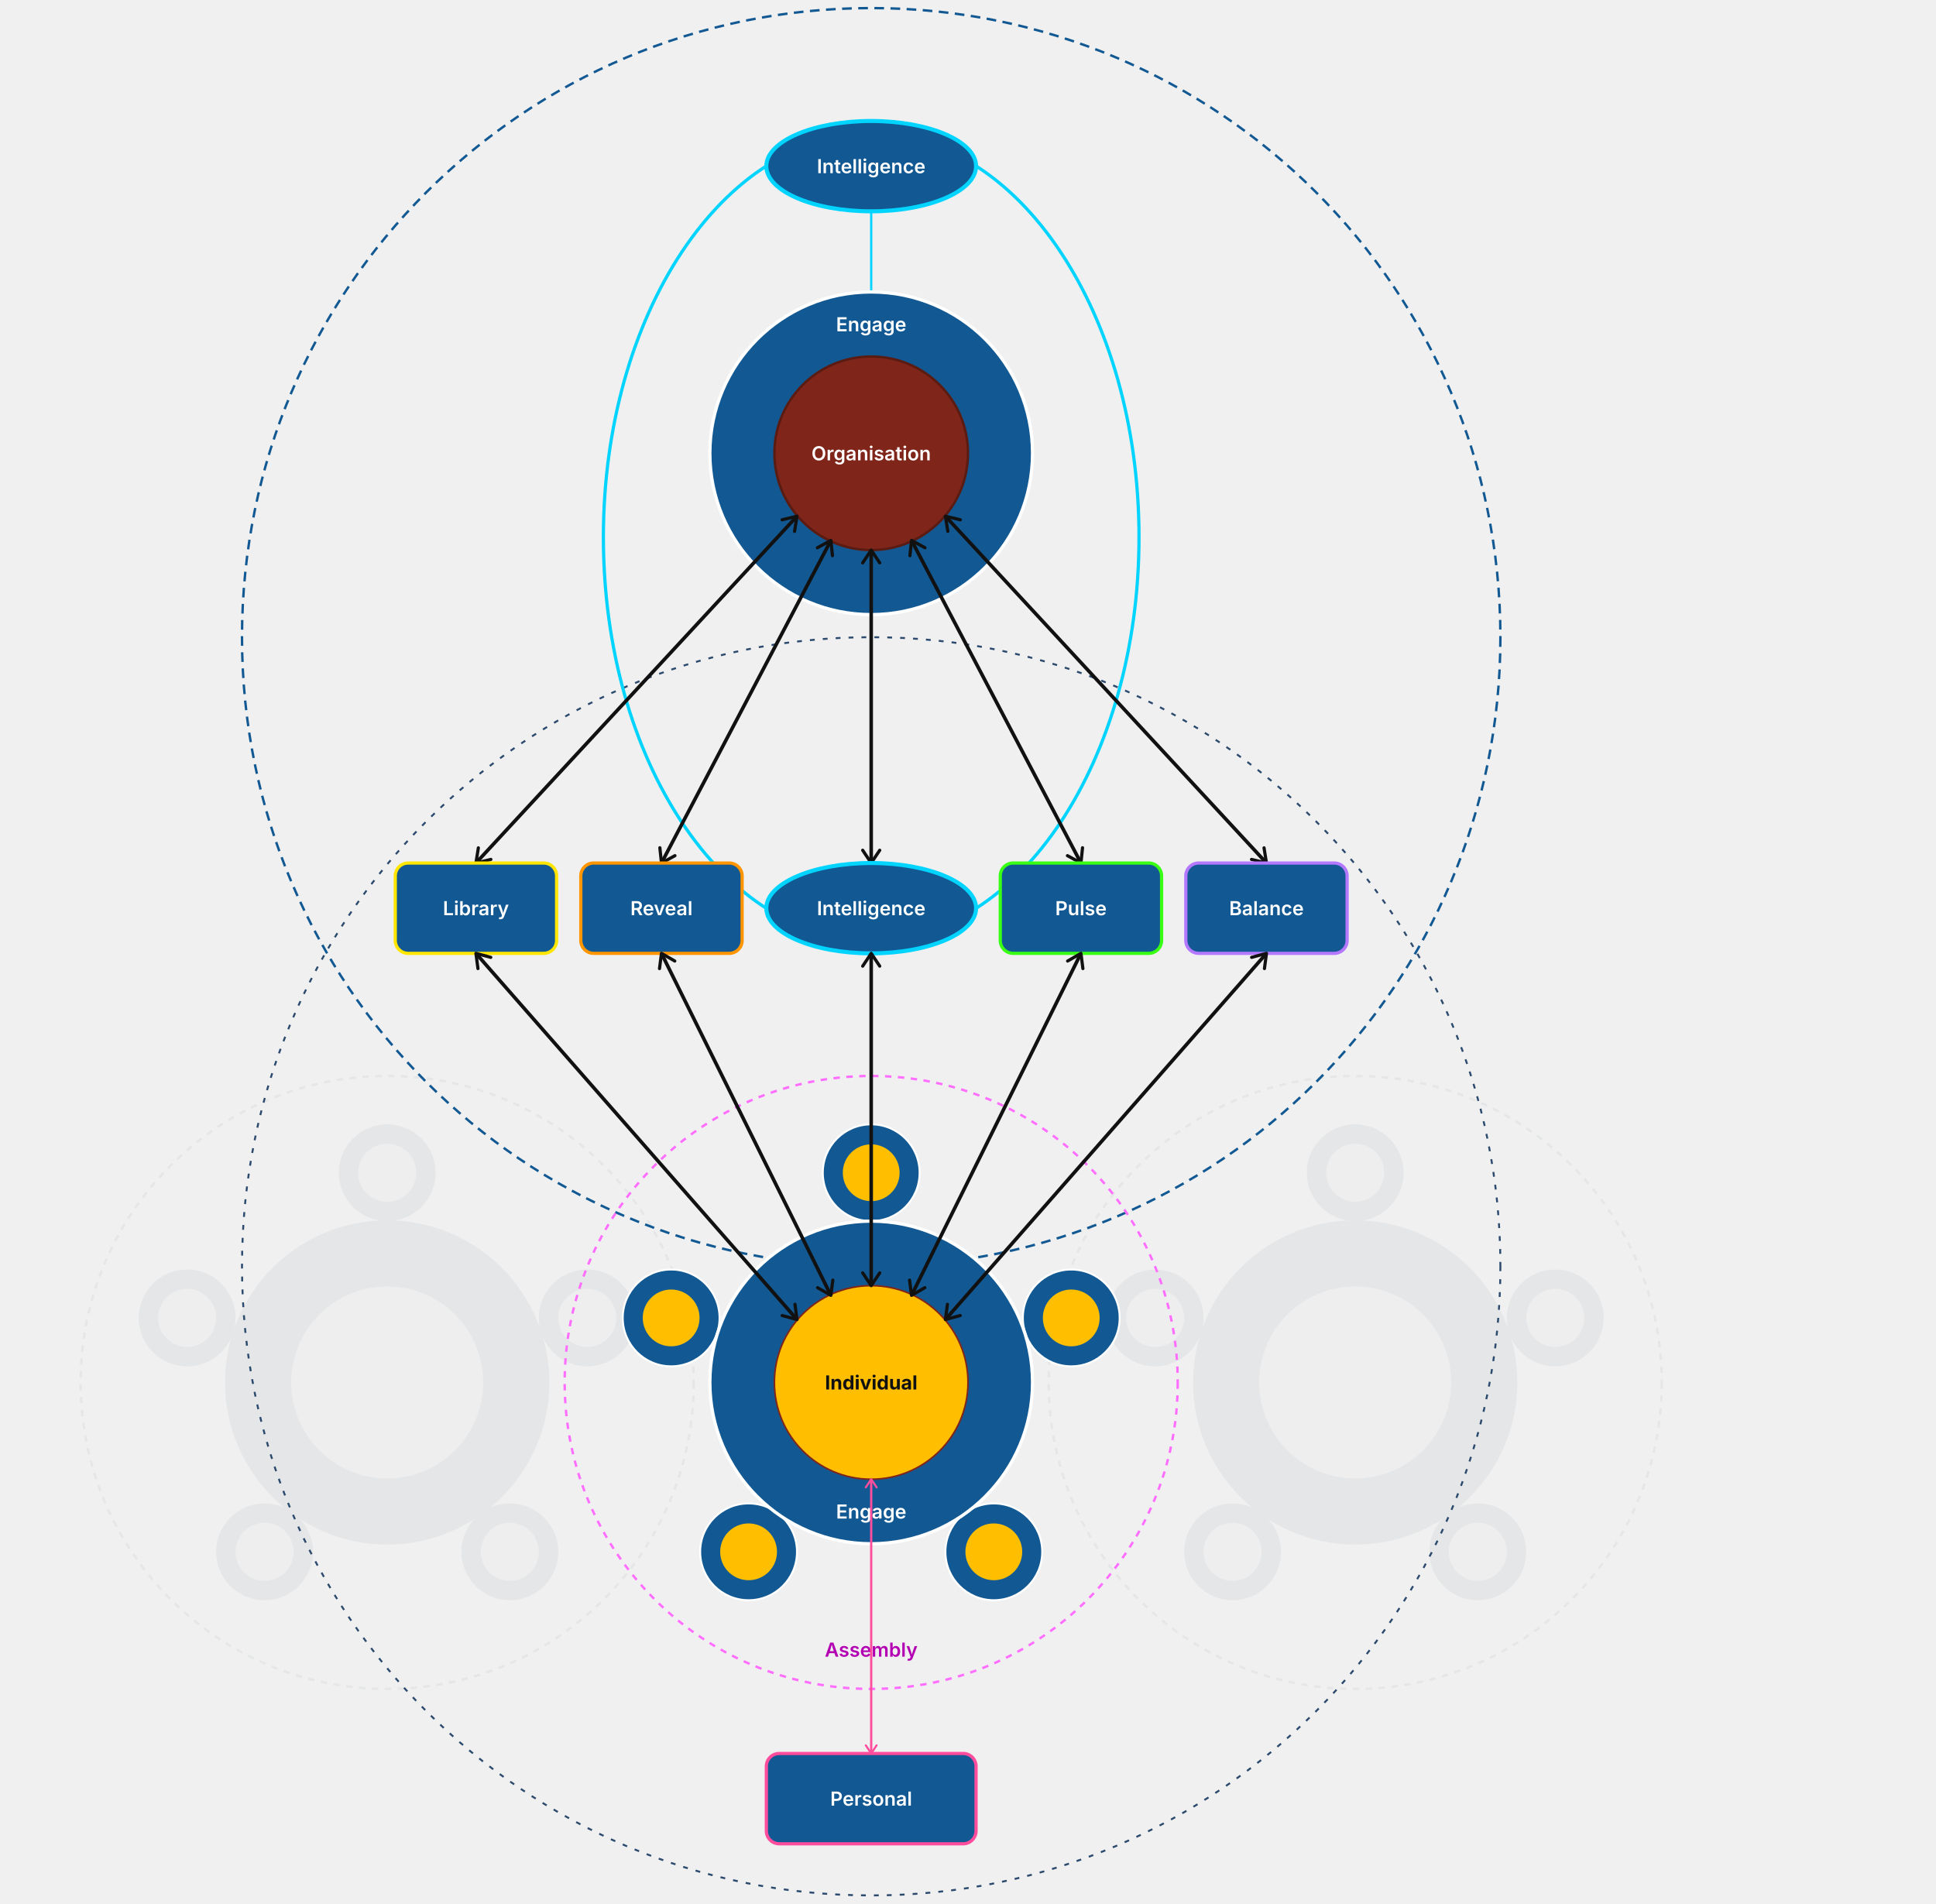
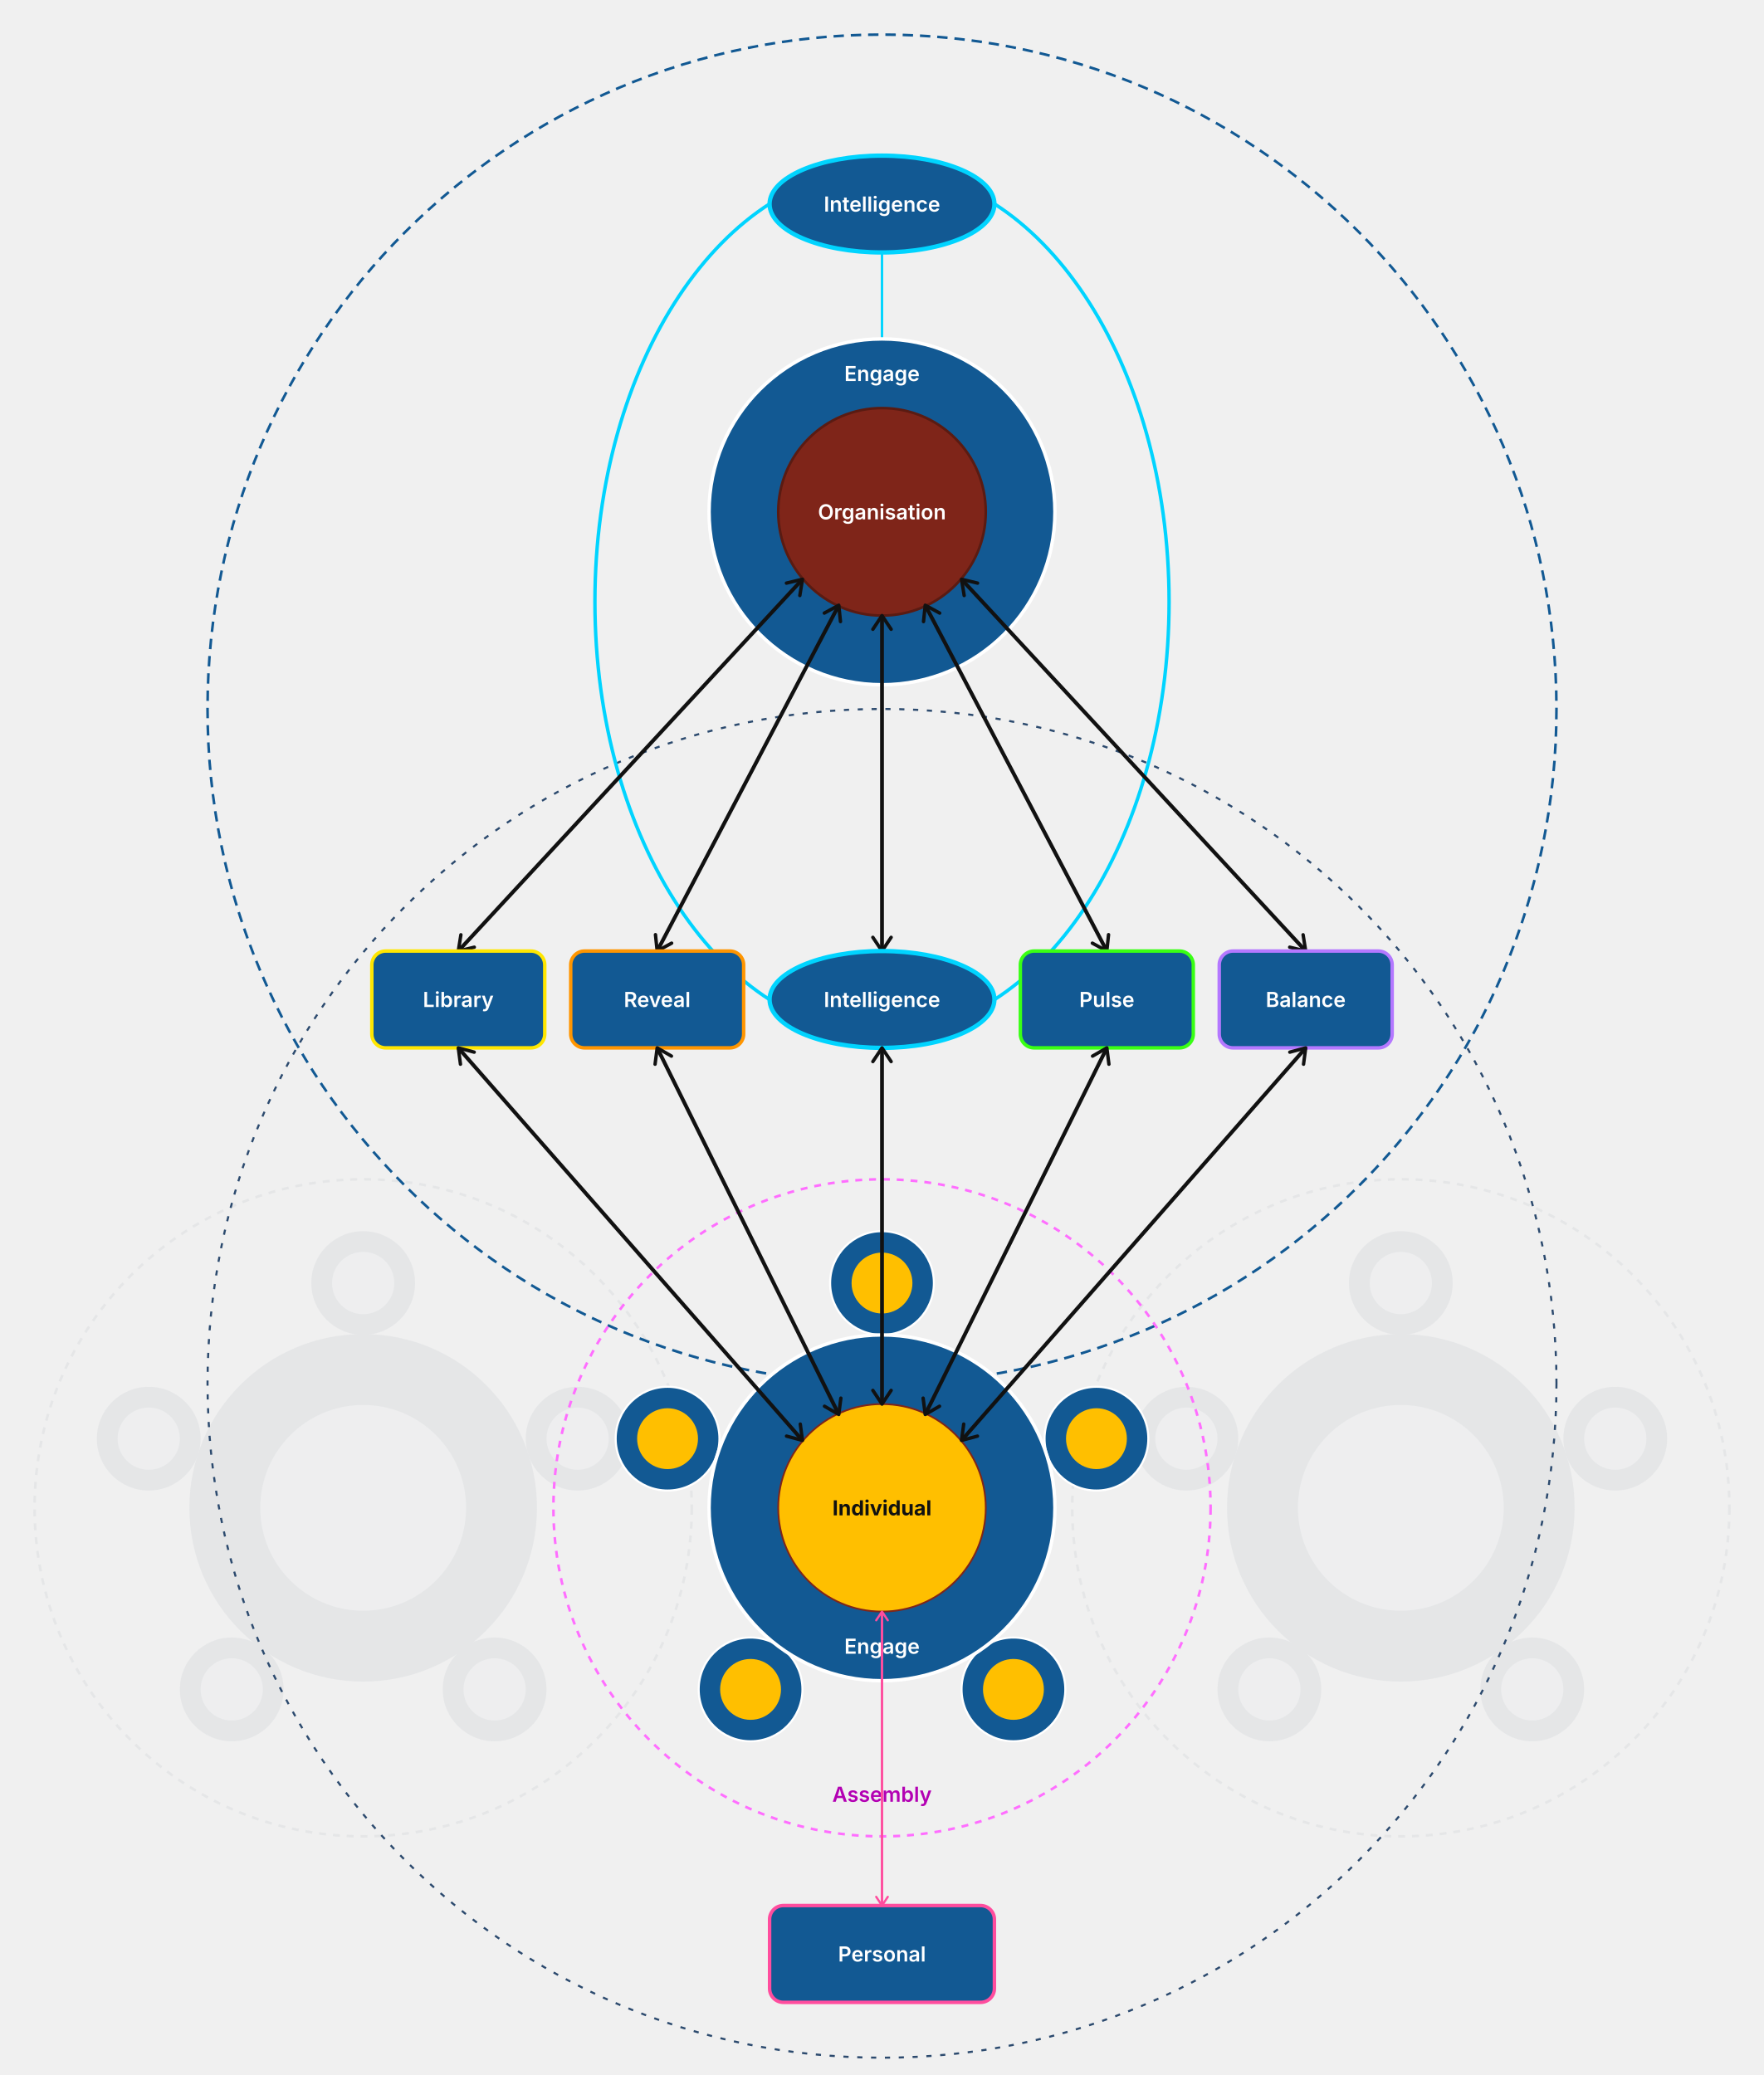
- <svg xmlns="http://www.w3.org/2000/svg" font-family="Inter, -apple-system, 'Segoe UI', Helvetica, Arial, sans-serif" viewBox="-200 -35 1200 1180" role="img">
+ <svg xmlns="http://www.w3.org/2000/svg" font-family="Inter, -apple-system, 'Segoe UI', Helvetica, Arial, sans-serif" viewBox="-170 -50 1020 1200" role="img">
  <defs>
    <marker id="eng-arrow" viewBox="0 0 10 10" refX="8" refY="5" markerWidth="6" markerHeight="6" orient="auto-start-reverse">
      <path d="M2 1L8 5L2 9" fill="none" stroke="context-stroke" stroke-width="1.5" stroke-linecap="round" stroke-linejoin="round" />
    </marker>
  </defs>
  <g opacity="0.28">
    <circle cx="40" cy="822" r="190" fill="none" stroke="#C9CDD2" stroke-width="1.5" stroke-dasharray="4 4" />
    <circle cx="40" cy="822" r="100" fill="#C9CDD2" stroke="#C9CDD2" stroke-width="1" />
    <circle cx="40" cy="822" r="60" fill="#E8EAED" stroke="#C9CDD2" stroke-width="1" />
    <circle cx="40" cy="692" r="30" fill="#C9CDD2" />
    <circle cx="40" cy="692" r="18" fill="#E8EAED" />
    <circle cx="164" cy="782" r="30" fill="#C9CDD2" />
    <circle cx="164" cy="782" r="18" fill="#E8EAED" />
    <circle cx="116" cy="927" r="30" fill="#C9CDD2" />
    <circle cx="116" cy="927" r="18" fill="#E8EAED" />
    <circle cx="-36" cy="927" r="30" fill="#C9CDD2" />
    <circle cx="-36" cy="927" r="18" fill="#E8EAED" />
    <circle cx="-84" cy="782" r="30" fill="#C9CDD2" />
    <circle cx="-84" cy="782" r="18" fill="#E8EAED" />
  </g>
  <g opacity="0.28">
    <circle cx="640" cy="822" r="190" fill="none" stroke="#C9CDD2" stroke-width="1.5" stroke-dasharray="4 4" />
    <circle cx="640" cy="822" r="100" fill="#C9CDD2" stroke="#C9CDD2" stroke-width="1" />
    <circle cx="640" cy="822" r="60" fill="#E8EAED" stroke="#C9CDD2" stroke-width="1" />
    <circle cx="640" cy="692" r="30" fill="#C9CDD2" />
    <circle cx="640" cy="692" r="18" fill="#E8EAED" />
    <circle cx="764" cy="782" r="30" fill="#C9CDD2" />
    <circle cx="764" cy="782" r="18" fill="#E8EAED" />
    <circle cx="716" cy="927" r="30" fill="#C9CDD2" />
    <circle cx="716" cy="927" r="18" fill="#E8EAED" />
    <circle cx="564" cy="927" r="30" fill="#C9CDD2" />
    <circle cx="564" cy="927" r="18" fill="#E8EAED" />
    <circle cx="516" cy="782" r="30" fill="#C9CDD2" />
    <circle cx="516" cy="782" r="18" fill="#E8EAED" />
  </g>
  <circle cx="340" cy="750" r="390" fill="none" stroke="#2C4A6E" stroke-width="1.2" stroke-dasharray="3 5" />
  <ellipse cx="340" cy="298" rx="166" ry="250" fill="none" stroke="#00D4FF" stroke-width="2" />
  <circle cx="340" cy="360" r="390" fill="none" stroke="#125993" stroke-width="1.5" stroke-dasharray="6 4" />
  <g>
    <ellipse cx="340" cy="68" rx="65" ry="28" fill="#125993" stroke="#00D4FF" stroke-width="2.5" />
    <text x="340" y="68" text-anchor="middle" dominant-baseline="central" fill="#FFFFFF" font-weight="600">Intelligence</text>
  </g>
  <line x1="340" y1="96" x2="340" y2="156" stroke="#00D4FF" stroke-width="1.4" marker-end="url(#eng-arrow)" />
  <g>
    <circle cx="340" cy="246" r="100" fill="#125993" stroke="#FFFFFF" stroke-width="2" />
    <text x="340" y="166" text-anchor="middle" dominant-baseline="central" fill="#FFFFFF" font-weight="600">Engage</text>
  </g>
  <g>
    <circle cx="340" cy="246" r="60" fill="#7F2519" stroke="#5A1B12" stroke-width="1.5" />
    <text x="340" y="246" text-anchor="middle" dominant-baseline="central" fill="#FFFFFF" font-weight="600">Organisation</text>
  </g>
  <line x1="294" y1="285" x2="95" y2="500" stroke="#111111" stroke-width="2.2" marker-end="url(#eng-arrow)" marker-start="url(#eng-arrow)" />
  <line x1="315" y1="300" x2="210" y2="500" stroke="#111111" stroke-width="2.2" marker-end="url(#eng-arrow)" marker-start="url(#eng-arrow)" />
  <line x1="340" y1="306" x2="340" y2="500" stroke="#111111" stroke-width="2.2" marker-end="url(#eng-arrow)" marker-start="url(#eng-arrow)" />
  <line x1="365" y1="300" x2="470" y2="500" stroke="#111111" stroke-width="2.2" marker-end="url(#eng-arrow)" marker-start="url(#eng-arrow)" />
  <line x1="386" y1="285" x2="585" y2="500" stroke="#111111" stroke-width="2.2" marker-end="url(#eng-arrow)" marker-start="url(#eng-arrow)" />
  <g>
    <rect x="45" y="500" width="100" height="56" rx="8" fill="#125993" stroke="#FFE600" stroke-width="2" />
    <text x="95" y="528" text-anchor="middle" dominant-baseline="central" fill="#FFFFFF" font-weight="600">Library</text>
  </g>
  <g>
    <rect x="160" y="500" width="100" height="56" rx="8" fill="#125993" stroke="#FF9500" stroke-width="2" />
    <text x="210" y="528" text-anchor="middle" dominant-baseline="central" fill="#FFFFFF" font-weight="600">Reveal</text>
  </g>
  <g>
    <ellipse cx="340" cy="528" rx="65" ry="28" fill="#125993" stroke="#00D4FF" stroke-width="2.5" />
    <text x="340" y="528" text-anchor="middle" dominant-baseline="central" fill="#FFFFFF" font-weight="600">Intelligence</text>
  </g>
  <g>
    <rect x="420" y="500" width="100" height="56" rx="8" fill="#125993" stroke="#39FF14" stroke-width="2" />
    <text x="470" y="528" text-anchor="middle" dominant-baseline="central" fill="#FFFFFF" font-weight="600">Pulse</text>
  </g>
  <g>
    <rect x="535" y="500" width="100" height="56" rx="8" fill="#125993" stroke="#B478FF" stroke-width="2" />
    <text x="585" y="528" text-anchor="middle" dominant-baseline="central" fill="#FFFFFF" font-weight="600">Balance</text>
  </g>
  <circle cx="340" cy="822" r="190" fill="none" stroke="#FF6EFF" stroke-width="1.5" stroke-dasharray="4 4" />
  <g>
    <circle cx="340" cy="692" r="30" fill="#125993" stroke="#FFFFFF" stroke-width="1.2" />
  </g>
  <g>
    <circle cx="340" cy="692" r="18" fill="#FFBF00" stroke="#125993" stroke-width="0.8" />
  </g>
  <g>
    <circle cx="464" cy="782" r="30" fill="#125993" stroke="#FFFFFF" stroke-width="1.2" />
  </g>
  <g>
    <circle cx="464" cy="782" r="18" fill="#FFBF00" stroke="#125993" stroke-width="0.8" />
  </g>
  <g>
    <circle cx="416" cy="927" r="30" fill="#125993" stroke="#FFFFFF" stroke-width="1.2" />
  </g>
  <g>
    <circle cx="416" cy="927" r="18" fill="#FFBF00" stroke="#125993" stroke-width="0.8" />
  </g>
  <g>
    <circle cx="264" cy="927" r="30" fill="#125993" stroke="#FFFFFF" stroke-width="1.2" />
  </g>
  <g>
    <circle cx="264" cy="927" r="18" fill="#FFBF00" stroke="#125993" stroke-width="0.8" />
  </g>
  <g>
    <circle cx="216" cy="782" r="30" fill="#125993" stroke="#FFFFFF" stroke-width="1.2" />
  </g>
  <g>
    <circle cx="216" cy="782" r="18" fill="#FFBF00" stroke="#125993" stroke-width="0.8" />
  </g>
  <g>
    <circle cx="340" cy="822" r="100" fill="#125993" stroke="#FFFFFF" stroke-width="2" />
    <text x="340" y="902" text-anchor="middle" dominant-baseline="central" fill="#FFFFFF" font-weight="600">Engage</text>
  </g>
  <g>
    <circle cx="340" cy="822" r="60" fill="#FFBF00" stroke="#7F2519" stroke-width="1" />
    <text x="340" y="822" text-anchor="middle" dominant-baseline="central" fill="#111111" font-weight="700">Individual</text>
  </g>
  <line x1="294" y1="783" x2="95" y2="556" stroke="#111111" stroke-width="2.2" marker-end="url(#eng-arrow)" marker-start="url(#eng-arrow)" />
  <line x1="315" y1="768" x2="210" y2="556" stroke="#111111" stroke-width="2.2" marker-end="url(#eng-arrow)" marker-start="url(#eng-arrow)" />
  <line x1="340" y1="762" x2="340" y2="556" stroke="#111111" stroke-width="2.2" marker-end="url(#eng-arrow)" marker-start="url(#eng-arrow)" />
  <line x1="365" y1="768" x2="470" y2="556" stroke="#111111" stroke-width="2.2" marker-end="url(#eng-arrow)" marker-start="url(#eng-arrow)" />
  <line x1="386" y1="783" x2="585" y2="556" stroke="#111111" stroke-width="2.2" marker-end="url(#eng-arrow)" marker-start="url(#eng-arrow)" />
  <text x="340" y="992" text-anchor="middle" fill="#B300B3" font-weight="600">Assembly</text>
  <line x1="340" y1="1052" x2="340" y2="882" stroke="#FF4D9E" stroke-width="1.4" marker-end="url(#eng-arrow)" marker-start="url(#eng-arrow)" />
  <g>
    <rect x="275" y="1052" width="130" height="56" rx="8" fill="#125993" stroke="#FF4D9E" stroke-width="2" />
    <text x="340" y="1080" text-anchor="middle" dominant-baseline="central" fill="#FFFFFF" font-weight="600">Personal</text>
  </g>
</svg>
